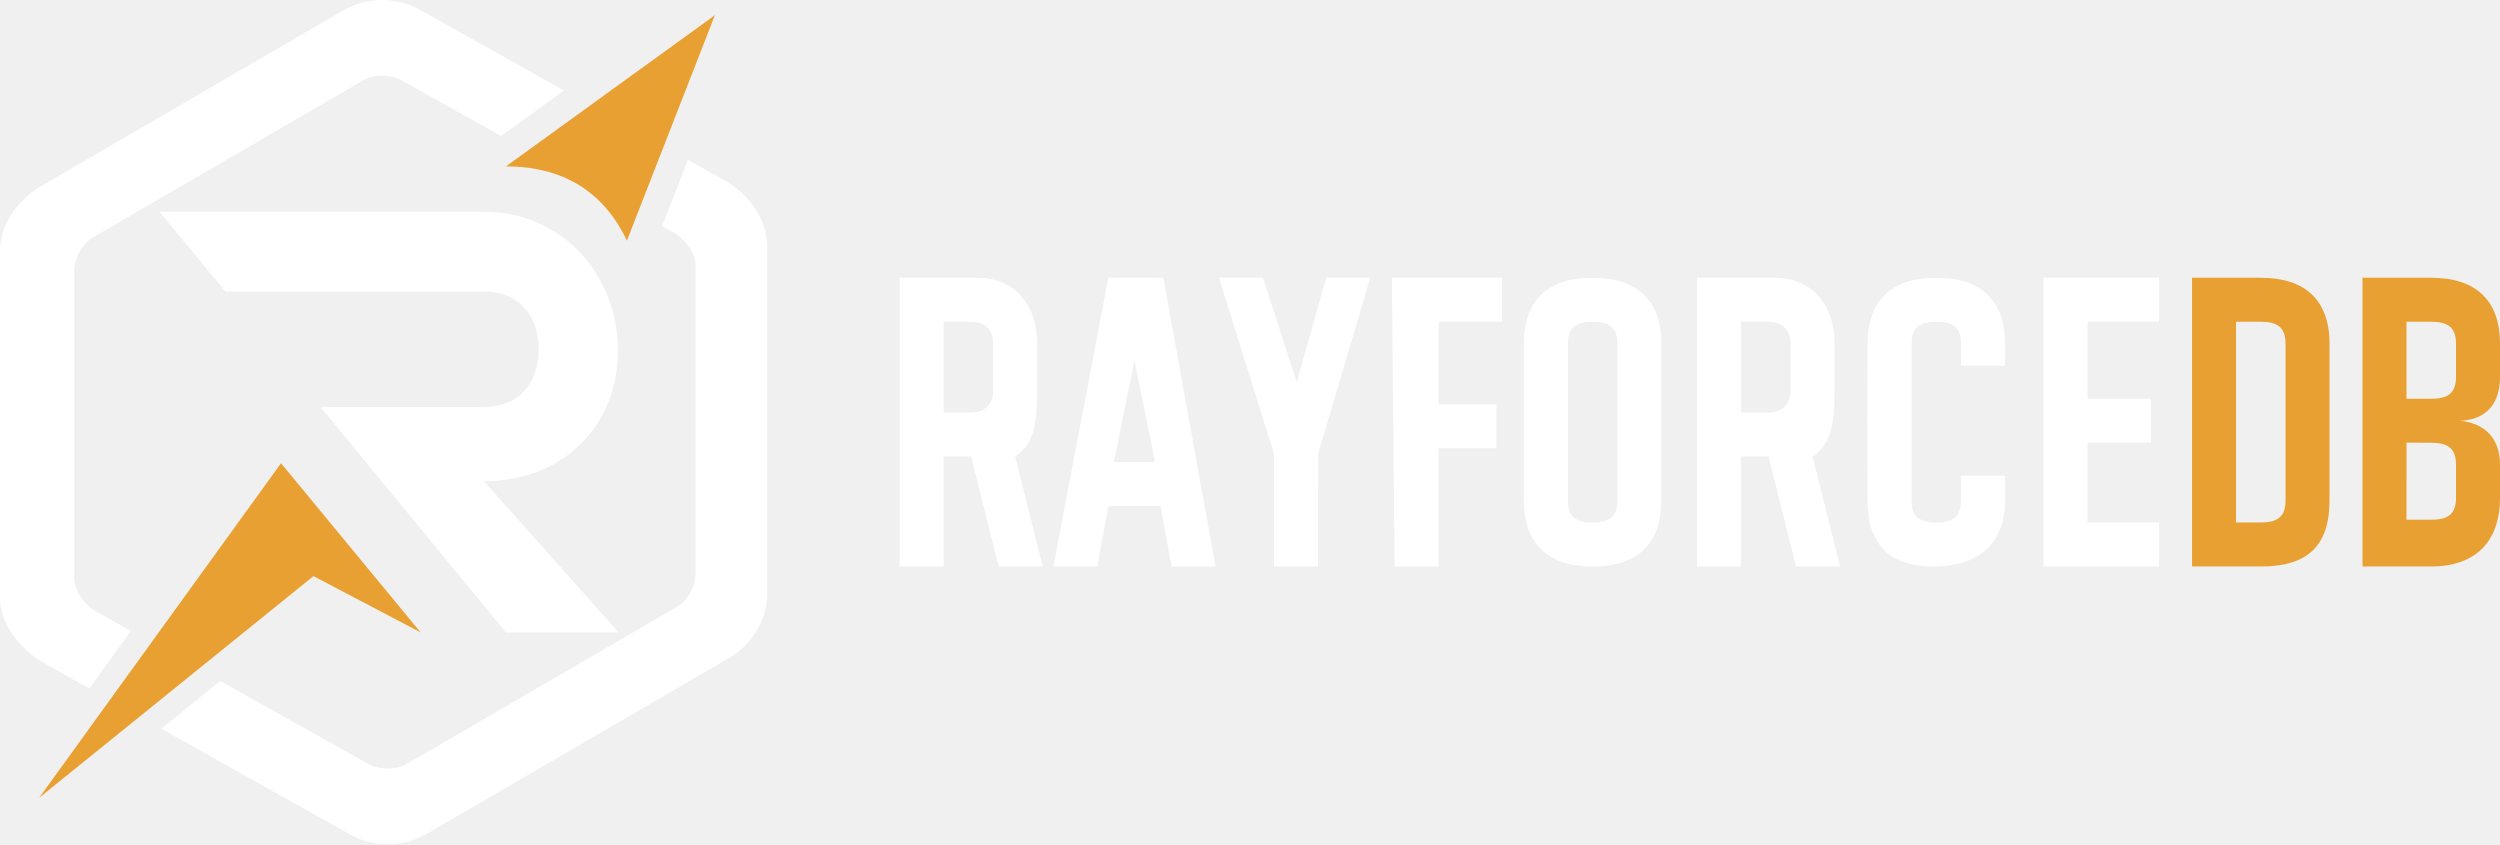
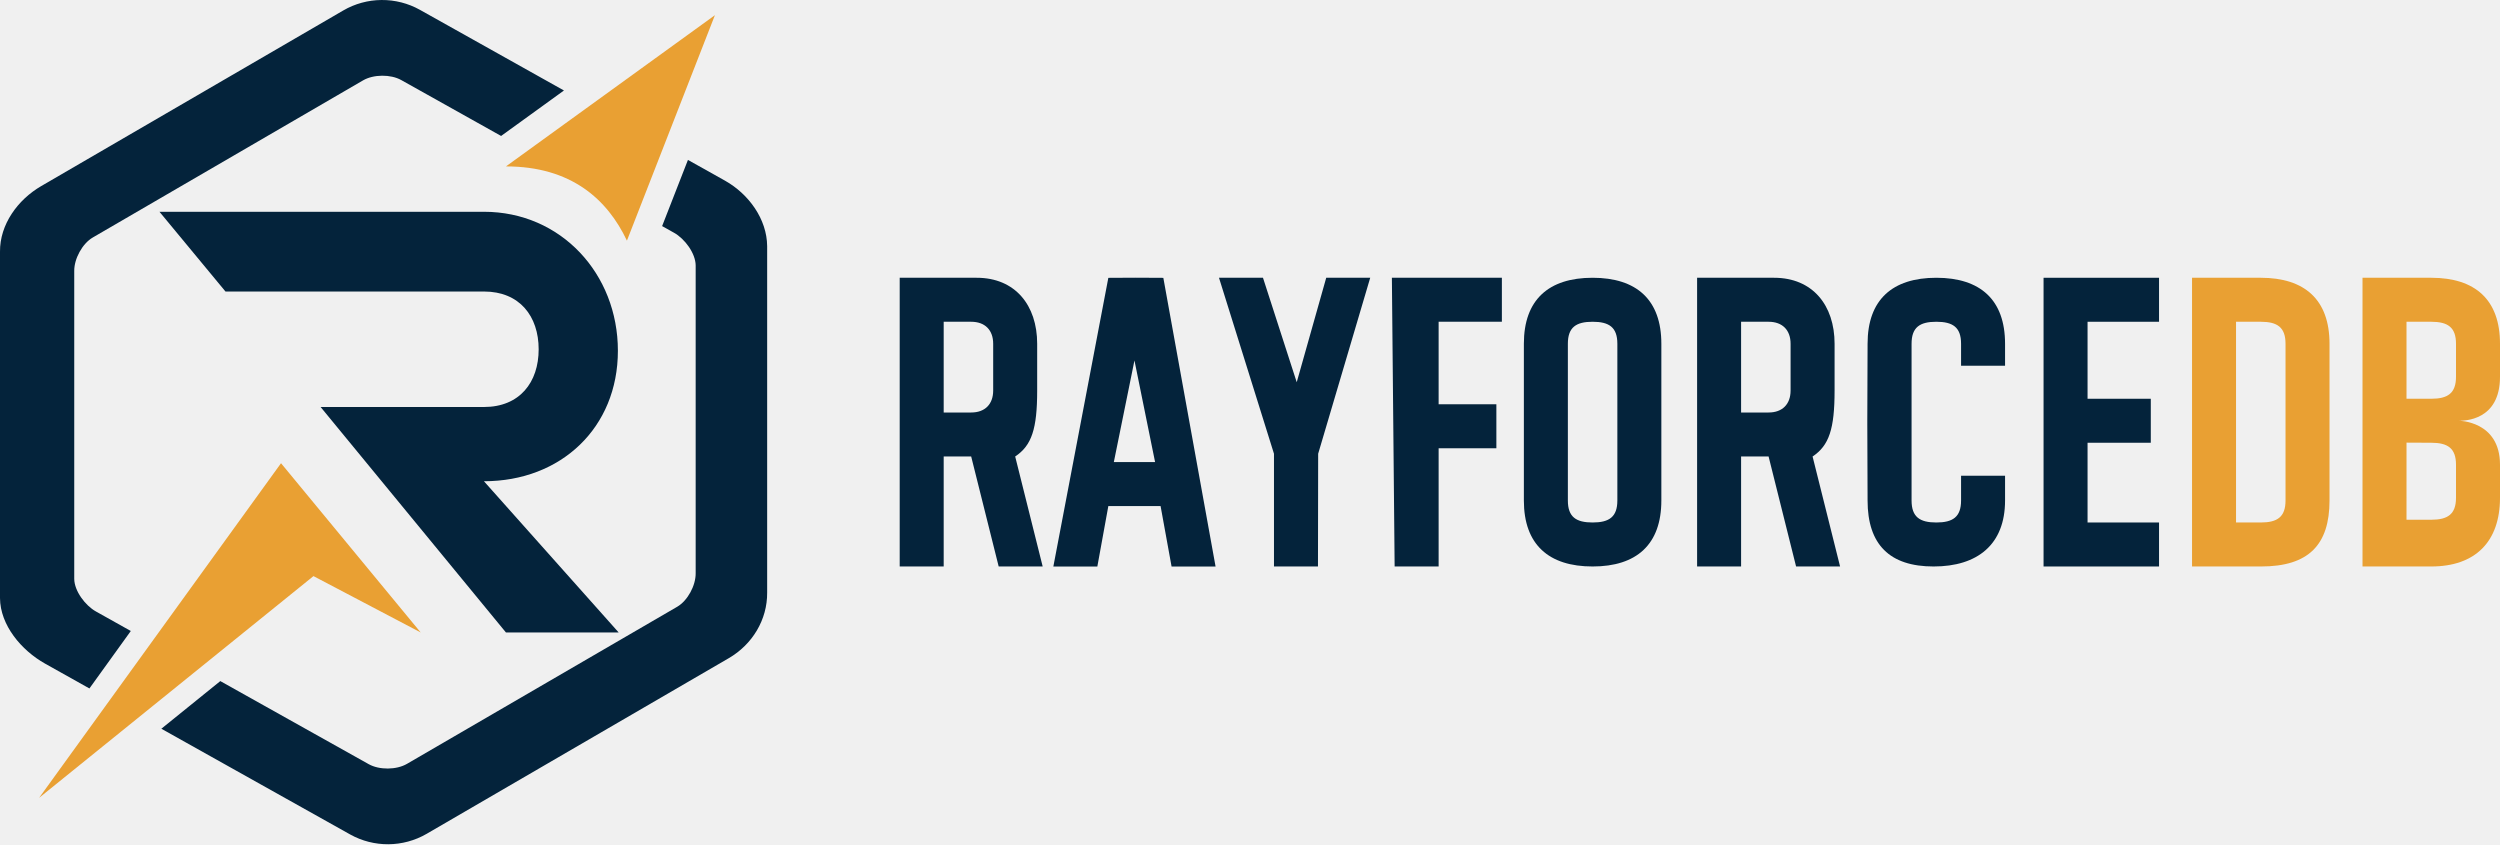
<svg xmlns="http://www.w3.org/2000/svg" version="1.1" viewBox="800 1100 4546.004 1535.184" style="clip-rule:evenodd;fill-rule:evenodd;image-rendering:optimizeQuality;shape-rendering:geometricPrecision;text-rendering:geometricPrecision" id="svg193" width="4546.004" height="1535.184">
  <defs id="defs197">
    </defs>
  <g id="g1" style="clip-rule:evenodd;fill-rule:evenodd;image-rendering:optimizeQuality;shape-rendering:geometricPrecision;text-rendering:geometricPrecision" transform="translate(-3.9659318e-6,-5.6247399e-4)">
-     <path fill="#ffffff" d="m 3696.004,1605.092 c 80,0 125,40 125,120 v 285 c 0,80 -45,120 -125,120 -80,0 -125,-40 -125,-120 v -285 c 0,-80 45,-120 125,-120 z m 45,120 v 285 c 0,30 -15,40 -45,40 -30,0 -45,-10 -45,-40 v -285 c 0,-30 15.002,-39.975 45,-40 30,0 45,10 45,40 z" id="path149" />
-     <path fill="#ffffff" d="m 4446.004,1725.092 v 40 h -80 v -40 c 0,-30 -15,-40 -45,-40 -30,0 -45,10 -45,40 v 285 c 0,30 15,40 45,40 30,0 45,-10 45,-40 v -45 h 80 v 45 c 0,80 -50,120 -130,120 -80,0 -120,-40 -120,-120 -0.67,-106.67 -0.67,-178.33 0,-285 0,-80 45,-120 125,-120 80,0 125,40 125,120 z" id="path153" />
-     <path fill="#ffffff" d="m 2815.403,1605.225 c 36,-0.17 64,-0.5 100,0 l 95,525 h -80 l -20,-110 h -95 l -20,110 h -80 z m 47.5,150.25 37.5,184.75 h -75 z" id="path161" />
-     <path fill="#ffffff" d="m 3016.605,1605.092 h 80 l 61.354,189.967 53.646,-189.967 h 80 l -94.646,319.967 -0.354,205.033 h -80 v -205 z" id="path165" />
-     <path fill="#ffffff" d="m 3331.004,1605.092 h 200 v 80 h -115 v 150 h 105 v 80 h -105 v 215 h -80 z" id="path169" />
-     <path fill="#ffffff" d="m 4516.004,1605.092 h 210 v 80 h -130 v 140 h 115 v 80 h -115 v 145 h 130 v 80 h -210 z" id="path177" />
+     <path fill="#04233b" d="m 3696.004,1605.092 c 80,0 125,40 125,120 v 285 c 0,80 -45,120 -125,120 -80,0 -125,-40 -125,-120 v -285 c 0,-80 45,-120 125,-120 z m 45,120 v 285 c 0,30 -15,40 -45,40 -30,0 -45,-10 -45,-40 v -285 c 0,-30 15.002,-39.975 45,-40 30,0 45,10 45,40 z" id="path149" />
+     <path fill="#04233b" d="m 4446.004,1725.092 v 40 h -80 v -40 c 0,-30 -15,-40 -45,-40 -30,0 -45,10 -45,40 v 285 c 0,30 15,40 45,40 30,0 45,-10 45,-40 v -45 h 80 v 45 c 0,80 -50,120 -130,120 -80,0 -120,-40 -120,-120 -0.67,-106.67 -0.67,-178.33 0,-285 0,-80 45,-120 125,-120 80,0 125,40 125,120 z" id="path153" />
+     <path fill="#04233b" d="m 2815.403,1605.225 c 36,-0.17 64,-0.5 100,0 l 95,525 h -80 l -20,-110 h -95 l -20,110 h -80 z m 47.5,150.25 37.5,184.75 h -75 z" id="path161" />
+     <path fill="#04233b" d="m 3016.605,1605.092 h 80 l 61.354,189.967 53.646,-189.967 h 80 l -94.646,319.967 -0.354,205.033 h -80 v -205 z" id="path165" />
+     <path fill="#04233b" d="m 3331.004,1605.092 h 200 v 80 h -115 v 150 h 105 v 80 h -105 v 215 h -80 z" id="path169" />
+     <path fill="#04233b" d="m 4516.004,1605.092 h 210 v 80 h -130 v 140 h 115 v 80 h -115 v 145 h 130 v 80 h -210 z" id="path177" />
    <path fill="#e9a033" d="m 4786.004,1605.092 h 125 c 80,0 125,40 125,120 v 285 c 0,80 -37.459,120.2 -125,120 h -125 z m 125,80 c 30,0 45,10 45,40 v 285 c 0,30 -15,40 -45,40 h -45 v -365 z" id="path181" />
    <path fill="#e9a033" d="m 5221.004,1605.092 c 80,0 125,40 125,120 v 60 c 0,80 -65,80 -75,80 0,0 75,0 75,80 v 60 c 0,80 -45,125 -125,125 h -125 v -525 z m -45,80 h 45 c 30,0 45,10 45,40 v 60 c 0,30 -15,40 -45,40 l -45,-0.032 z m 45,220 c 30,0 45,10 45,40 v 60 c 0,30 -15,40 -45,40 l -45,-0.032 0.014,-140.182 z" id="path185" />
-     <path style="clip-rule:evenodd;fill-rule:evenodd;image-rendering:optimizeQuality;shape-rendering:geometricPrecision;text-rendering:geometricPrecision" fill="#ffffff" d="m 2576.004,1605.092 c 70,0 110,50 110,120 v 85 c 0,70 -10,100 -40,120 l 50,200 h -80 l -50,-200 h -50 v 200 h -80 v -525 z m -10,80 c 25,0 40,15 40,40 v 85 c 0,25 -15,40 -40,40 h -50 v -165 z" id="path173-7" />
-     <path style="clip-rule:evenodd;fill-rule:evenodd;image-rendering:optimizeQuality;shape-rendering:geometricPrecision;text-rendering:geometricPrecision" fill="#ffffff" d="m 4026.004,1605.092 c 70,0 110,50 110,120 v 85 c 0,70 -10,100 -40,120 l 50,200 h -80 l -50,-200 h -50 v 200 h -80 v -525 z m -10,80 c 25,0 40,15 40,40 v 85 c 0,25 -15,40 -40,40 h -50 v -165 z" id="path173-7-6" />
+     <path style="clip-rule:evenodd;fill-rule:evenodd;image-rendering:optimizeQuality;shape-rendering:geometricPrecision;text-rendering:geometricPrecision" fill="#04233b" d="m 2576.004,1605.092 c 70,0 110,50 110,120 v 85 c 0,70 -10,100 -40,120 l 50,200 h -80 l -50,-200 h -50 v 200 h -80 v -525 z m -10,80 c 25,0 40,15 40,40 v 85 c 0,25 -15,40 -40,40 h -50 v -165 z" id="path173-7" />
+     <path style="clip-rule:evenodd;fill-rule:evenodd;image-rendering:optimizeQuality;shape-rendering:geometricPrecision;text-rendering:geometricPrecision" fill="#04233b" d="m 4026.004,1605.092 c 70,0 110,50 110,120 v 85 c 0,70 -10,100 -40,120 l 50,200 h -80 l -50,-200 h -50 v 200 h -80 v -525 z m -10,80 c 25,0 40,15 40,40 v 85 c 0,25 -15,40 -40,40 h -50 v -165 z" id="path173-7-6" />
  </g>
  <g id="g2" transform="translate(-3.9659318e-6,-2.7349443e-5)">
    <path id="path189" d="m 1565.004,2250.093 -195,-102.5 -498.929,403.23 439.929,-608.514 z" style="fill:#e9a033;fill-opacity:1" />
-     <path fill="#ffffff" d="m 1680.004,1485.093 c 140,0 243.569,112.722 243.569,252.722 0,140 -103.568,237.277 -243.569,237.277 l 245,275 h -205 l -337,-410 h 297 c 65,0 99.5,-44.912 99.5,-104.912 0,-60 -34.5,-105.088 -99.5,-105.088 l -470,-4e-4 -120,-145 z" id="path145" style="clip-rule:evenodd;fill:#ffffff;fill-opacity:1;fill-rule:evenodd;stroke-width:1;image-rendering:optimizeQuality;shape-rendering:geometricPrecision;text-rendering:geometricPrecision" />
+     <path fill="#04233b" d="m 1680.004,1485.093 c 140,0 243.569,112.722 243.569,252.722 0,140 -103.568,237.277 -243.569,237.277 l 245,275 h -205 l -337,-410 h 297 c 65,0 99.5,-44.912 99.5,-104.912 0,-60 -34.5,-105.088 -99.5,-105.088 l -470,-4e-4 -120,-145 z" id="path145" style="clip-rule:evenodd;fill:#04233b;fill-opacity:1;fill-rule:evenodd;stroke-width:1;image-rendering:optimizeQuality;shape-rendering:geometricPrecision;text-rendering:geometricPrecision" />
    <path id="path44" style="fill:#e9a033;fill-opacity:1;stroke-width:0.93" d="m 2100.004,1127.592 -380,275 c 118.396,0 184.397,59.811 220,135 z" />
-     <path id="path50" style="fill:#ffffff;fill-opacity:1;stroke:#ff4343;stroke-width:0;stroke-opacity:1" d="m 2003.998,1511.126 c 7.276,4.073 14.552,8.146 21.828,12.219 19.277,10.79 38.959,37.158 39.178,59.248 v 560 c 0.181,22.091 -14.519,49.659 -33.617,60.762 -163.794,95.221 -327.589,190.441 -491.383,285.662 -19.098,11.103 -50.208,11.357 -69.484,0.566 -89.974,-50.364 -179.948,-100.729 -269.922,-151.094 -35.734,28.881 -71.466,57.764 -107.199,86.644 l 343.156,192.15 c 43.326,24.26 96.456,23.834 139.377,-1.119 l 549.311,-319.352 c 42.921,-24.953 70.167,-70.007 69.762,-119.221 v -630 c -0.405,-49.214 -33.576,-94.947 -76.902,-119.207 l -67.143,-37.598 c -15.653,40.112 -31.308,80.225 -46.961,120.338 z" />
-     <path id="path54" style="fill:#ffffff;fill-opacity:1;stroke:#ff4343;stroke-width:0;stroke-opacity:1" d="M 1825.486,1264.534 1563.615,1117.899 c -21.288,-11.92 -45.376,-18.091 -69.842,-17.895 -24.466,0.196 -48.448,6.754 -69.537,19.014 l -549.309,319.351 c -42.922,24.953 -75.328,70.009 -74.924,119.223 v 630 c 0.404,49.213 38.737,94.944 82.062,119.205 l 80.529,45.094 c 25.09,-34.832 50.18,-69.665 75.269,-104.496 -21.174,-11.853 -42.349,-23.706 -63.523,-35.559 -19.277,-10.79 -39.157,-37.153 -39.338,-59.244 v -560 c -0.181,-22.091 14.681,-49.663 33.779,-60.766 163.794,-95.221 327.587,-190.441 491.381,-285.662 9.549,-5.551 22.101,-8.39 34.676,-8.492 12.574,-0.102 25.172,2.53 34.811,7.926 60.521,33.878 121.043,67.756 181.564,101.635 38.091,-27.566 76.181,-55.133 114.272,-82.699 z" />
+     <path id="path50" style="fill:#04233b;fill-opacity:1;stroke:#ff4343;stroke-width:0;stroke-opacity:1" d="m 2003.998,1511.126 c 7.276,4.073 14.552,8.146 21.828,12.219 19.277,10.79 38.959,37.158 39.178,59.248 v 560 c 0.181,22.091 -14.519,49.659 -33.617,60.762 -163.794,95.221 -327.589,190.441 -491.383,285.662 -19.098,11.103 -50.208,11.357 -69.484,0.566 -89.974,-50.364 -179.948,-100.729 -269.922,-151.094 -35.734,28.881 -71.466,57.764 -107.199,86.644 l 343.156,192.15 c 43.326,24.26 96.456,23.834 139.377,-1.119 l 549.311,-319.352 c 42.921,-24.953 70.167,-70.007 69.762,-119.221 v -630 c -0.405,-49.214 -33.576,-94.947 -76.902,-119.207 l -67.143,-37.598 c -15.653,40.112 -31.308,80.225 -46.961,120.338 z" />
+     <path id="path54" style="fill:#04233b;fill-opacity:1;stroke:#ff4343;stroke-width:0;stroke-opacity:1" d="M 1825.486,1264.534 1563.615,1117.899 c -21.288,-11.92 -45.376,-18.091 -69.842,-17.895 -24.466,0.196 -48.448,6.754 -69.537,19.014 l -549.309,319.351 c -42.922,24.953 -75.328,70.009 -74.924,119.223 v 630 c 0.404,49.213 38.737,94.944 82.062,119.205 l 80.529,45.094 c 25.09,-34.832 50.18,-69.665 75.269,-104.496 -21.174,-11.853 -42.349,-23.706 -63.523,-35.559 -19.277,-10.79 -39.157,-37.153 -39.338,-59.244 v -560 c -0.181,-22.091 14.681,-49.663 33.779,-60.766 163.794,-95.221 327.587,-190.441 491.381,-285.662 9.549,-5.551 22.101,-8.39 34.676,-8.492 12.574,-0.102 25.172,2.53 34.811,7.926 60.521,33.878 121.043,67.756 181.564,101.635 38.091,-27.566 76.181,-55.133 114.272,-82.699 z" />
  </g>
</svg>
